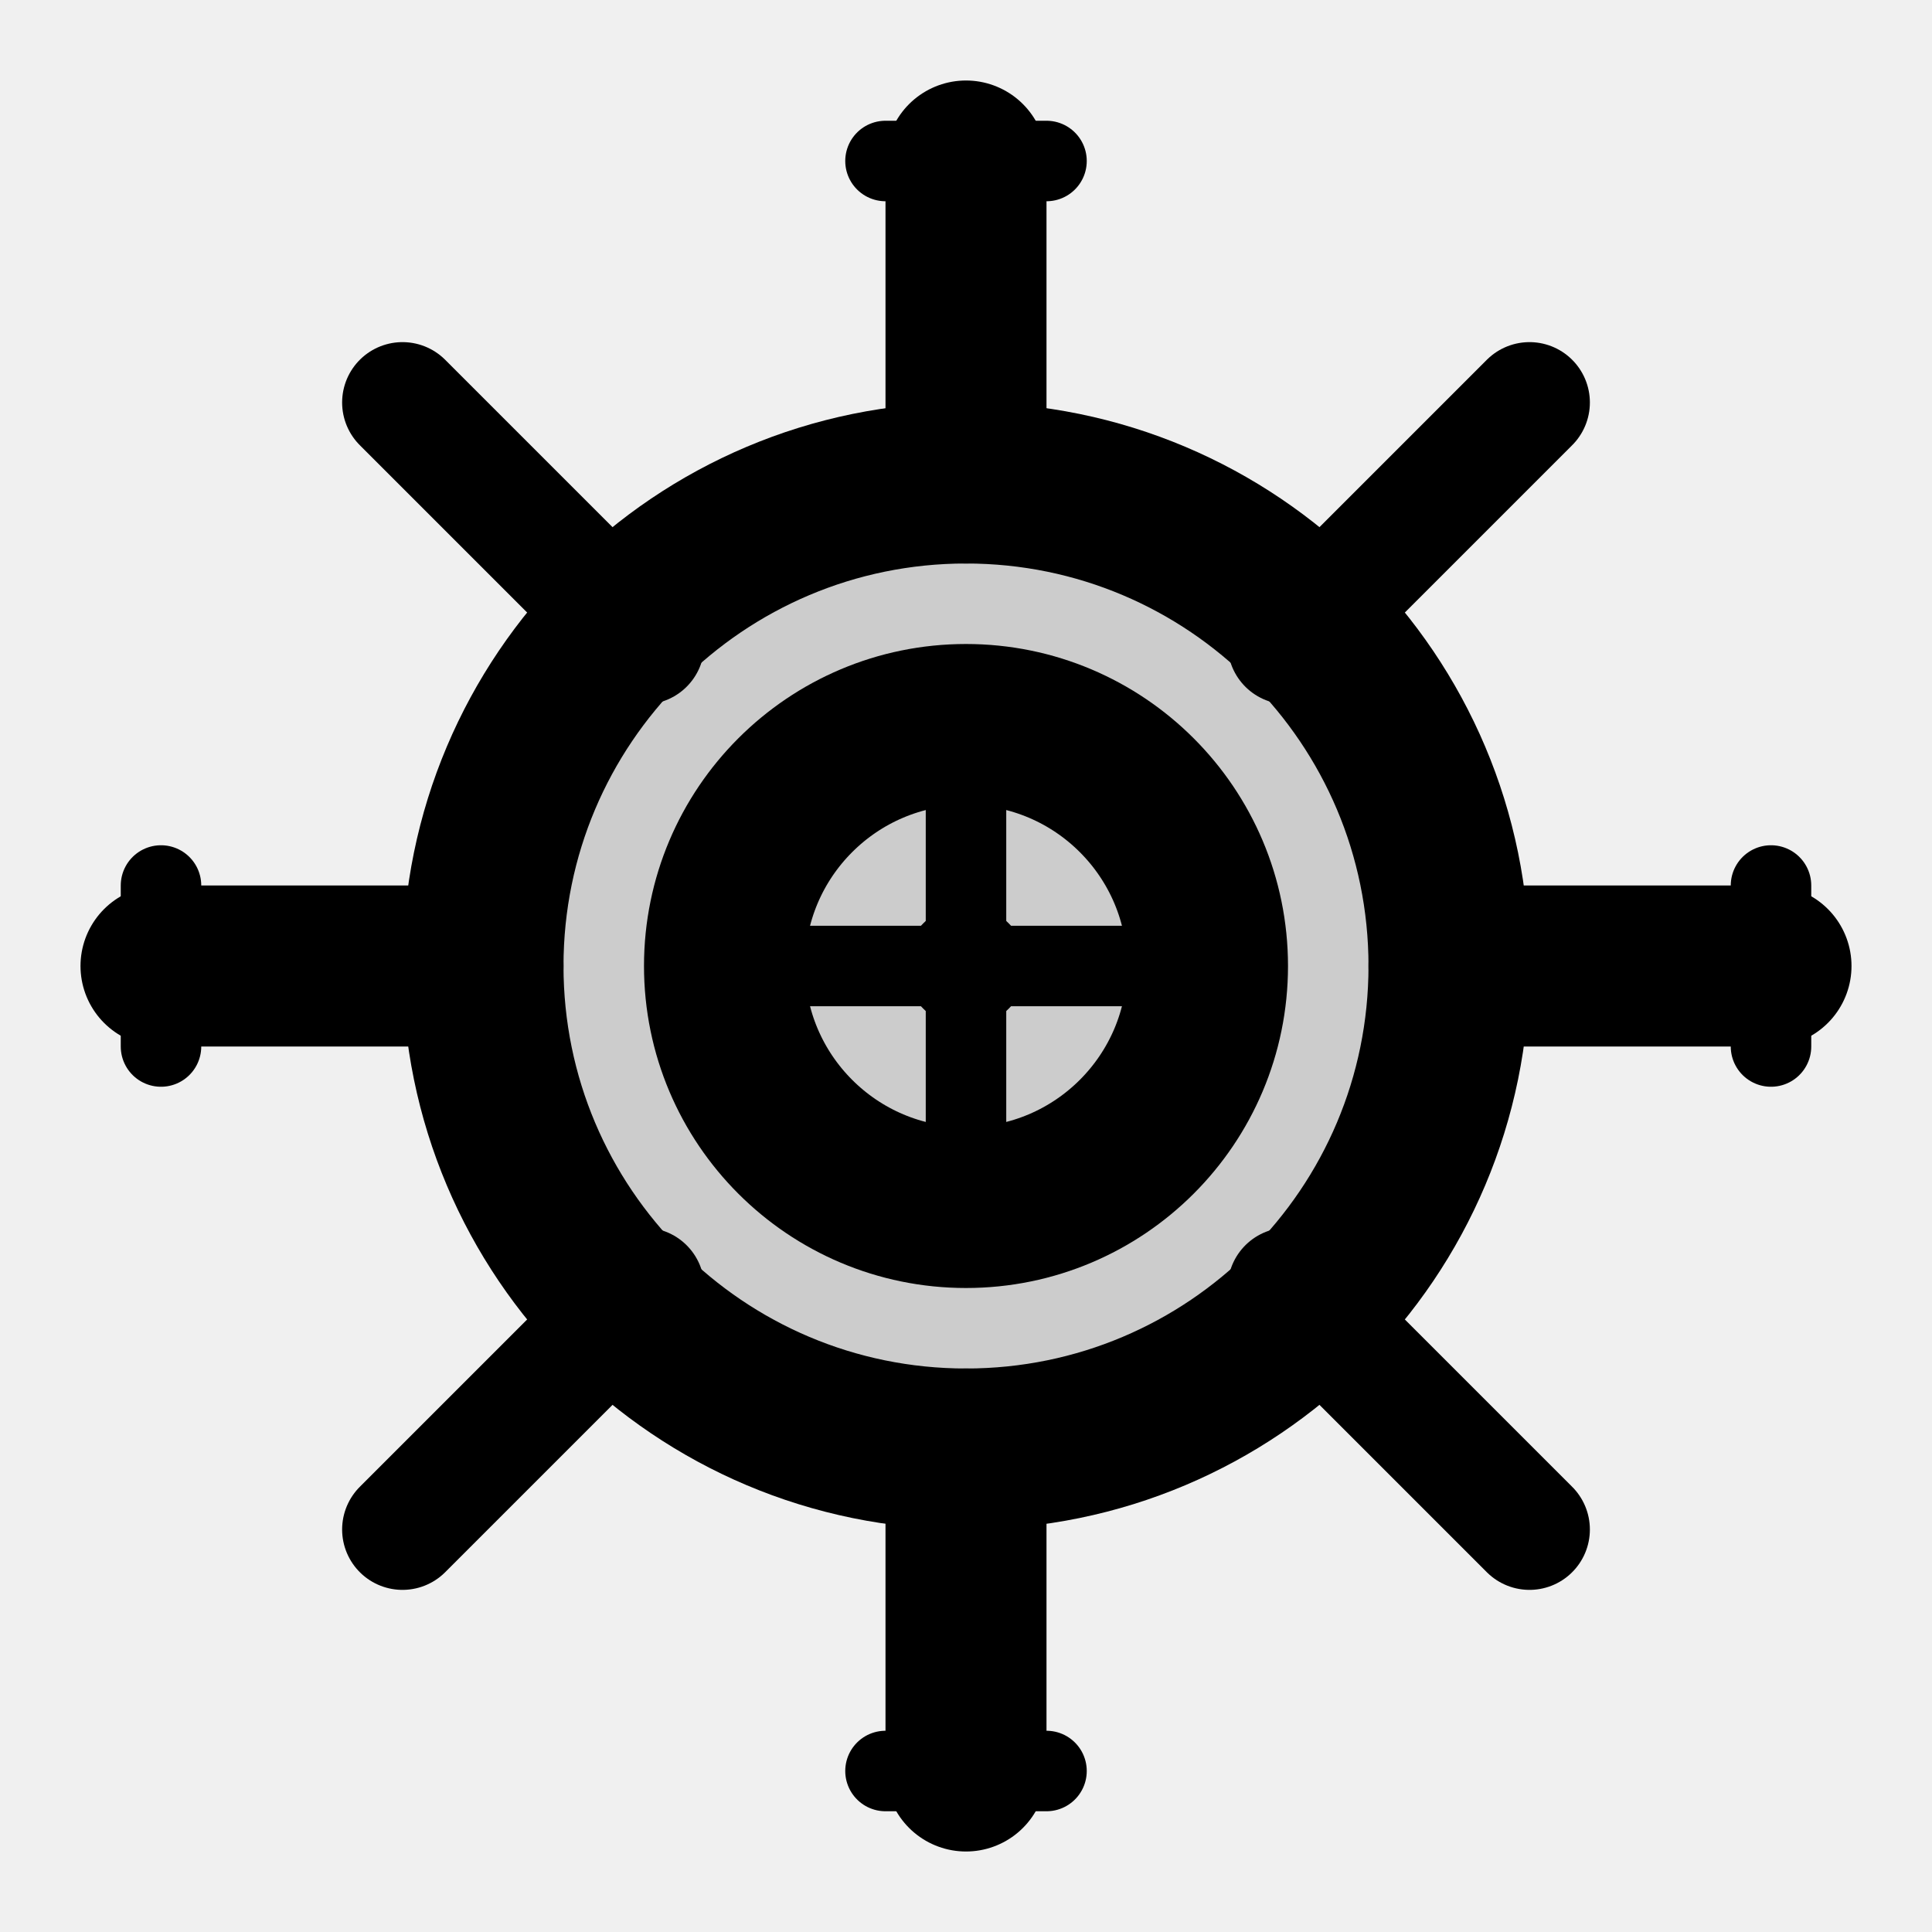
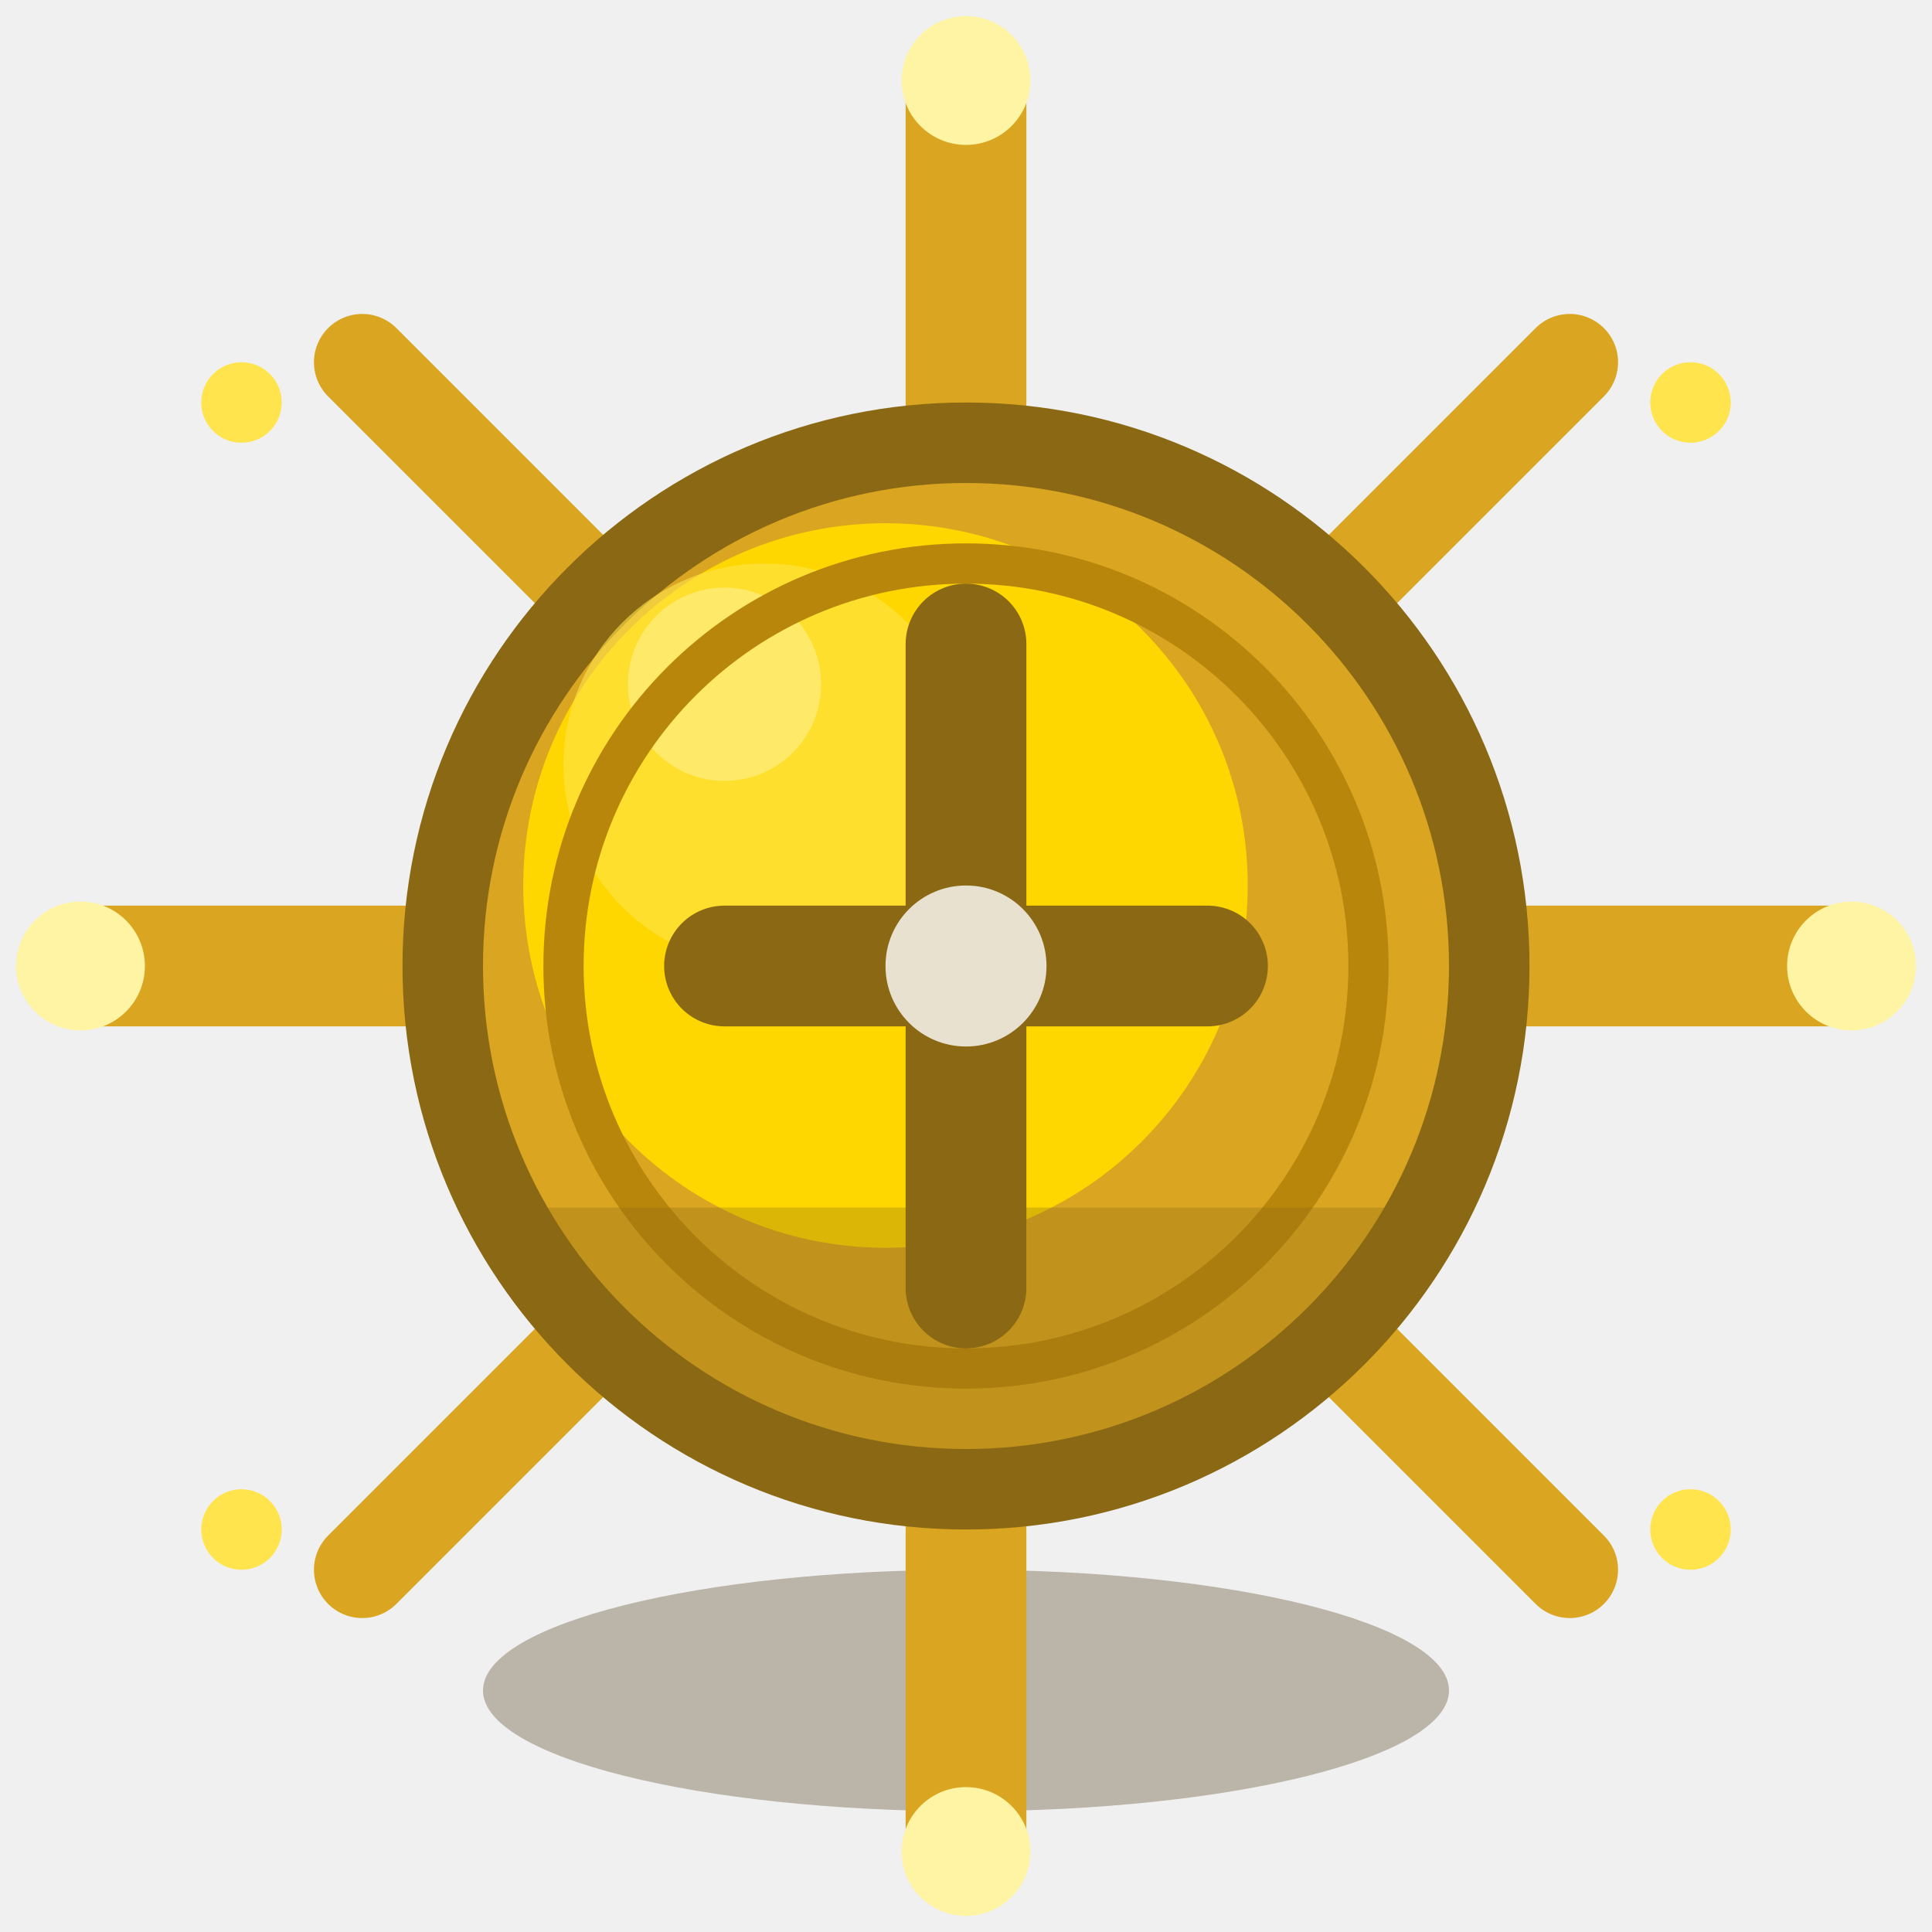
- <svg xmlns="http://www.w3.org/2000/svg" viewBox="0 0 24 24" fill="none">
-   <style>
-     .stroke { stroke: currentColor; stroke-width: 2; stroke-linecap: round; stroke-linejoin: round; fill: none; }
-     .metallic { fill: currentColor; fill-opacity: 0.15; }
-   </style>
-   <circle class="stroke metallic" cx="12" cy="12" r="6" />
-   <circle class="stroke" cx="12" cy="12" r="3" />
-   <path class="stroke" d="M12 2v4M12 18v4" />
-   <path class="stroke" d="M2 12h4M18 12h4" />
-   <path class="stroke" d="M5 5l3 3M16 16l3 3M19 5l-3 3M8 16l-3 3" style="stroke-width: 1.5;" />
-   <path class="stroke" d="M11 2h2M11 22h2M2 11v2M22 11v2" style="stroke-width: 1;" />
-   <path class="stroke" d="M12 10v4M10 12h4" style="stroke-width: 1;" />
-   <circle cx="12" cy="12" r="0.75" fill="currentColor" />
+ <svg xmlns="http://www.w3.org/2000/svg" viewBox="0 0 24 24">
+   <ellipse cx="12" cy="21" rx="6" ry="1.5" fill="#3d2a00" opacity="0.3" />
+   <g fill="none" stroke="#daa520" stroke-width="1.5" stroke-linecap="round">
+     <path d="M12 1v4" />
+     <path d="M12 19v4" />
+     <path d="M1 12h4" />
+     <path d="M19 12h4" />
+   </g>
+   <g fill="none" stroke="#daa520" stroke-width="1.2" stroke-linecap="round">
+     <path d="M4.5 4.5l3 3" />
+     <path d="M16.5 16.5l3 3" />
+     <path d="M19.5 4.5l-3 3" />
+     <path d="M7.5 16.5l-3 3" />
+   </g>
+   <circle cx="12" cy="1" r="0.8" fill="#fff4a3" />
+   <circle cx="12" cy="23" r="0.8" fill="#fff4a3" />
+   <circle cx="1" cy="12" r="0.8" fill="#fff4a3" />
+   <circle cx="23" cy="12" r="0.8" fill="#fff4a3" />
+   <circle cx="12" cy="12" r="7" fill="#8b6914" />
+   <circle cx="12" cy="12" r="6" fill="#daa520" />
+   <circle cx="11" cy="11" r="4.5" fill="#ffd700" />
+   <circle cx="9.5" cy="9.5" r="2.5" fill="#ffe44d" opacity="0.6" />
+   <circle cx="9" cy="8.5" r="1.2" fill="#fff4a3" opacity="0.5" />
+   <circle cx="12" cy="12" r="5" fill="none" stroke="#b8860b" stroke-width="0.5" />
+   <g fill="none" stroke="#8b6914" stroke-width="1.5" stroke-linecap="round">
+     <path d="M12 8v8" />
+     <path d="M9 12h6" />
+   </g>
+   <circle cx="12" cy="12" r="1" fill="#ffffff" opacity="0.8" />
+   <circle cx="3" cy="5" r="0.5" fill="#ffe44d" />
+   <circle cx="21" cy="5" r="0.5" fill="#ffe44d" />
+   <circle cx="3" cy="19" r="0.5" fill="#ffe44d" />
+   <circle cx="21" cy="19" r="0.5" fill="#ffe44d" />
+   <path d="M6.5 15 A6 6 0 0 0 17.5 15" fill="#8b6914" opacity="0.3" />
</svg>
